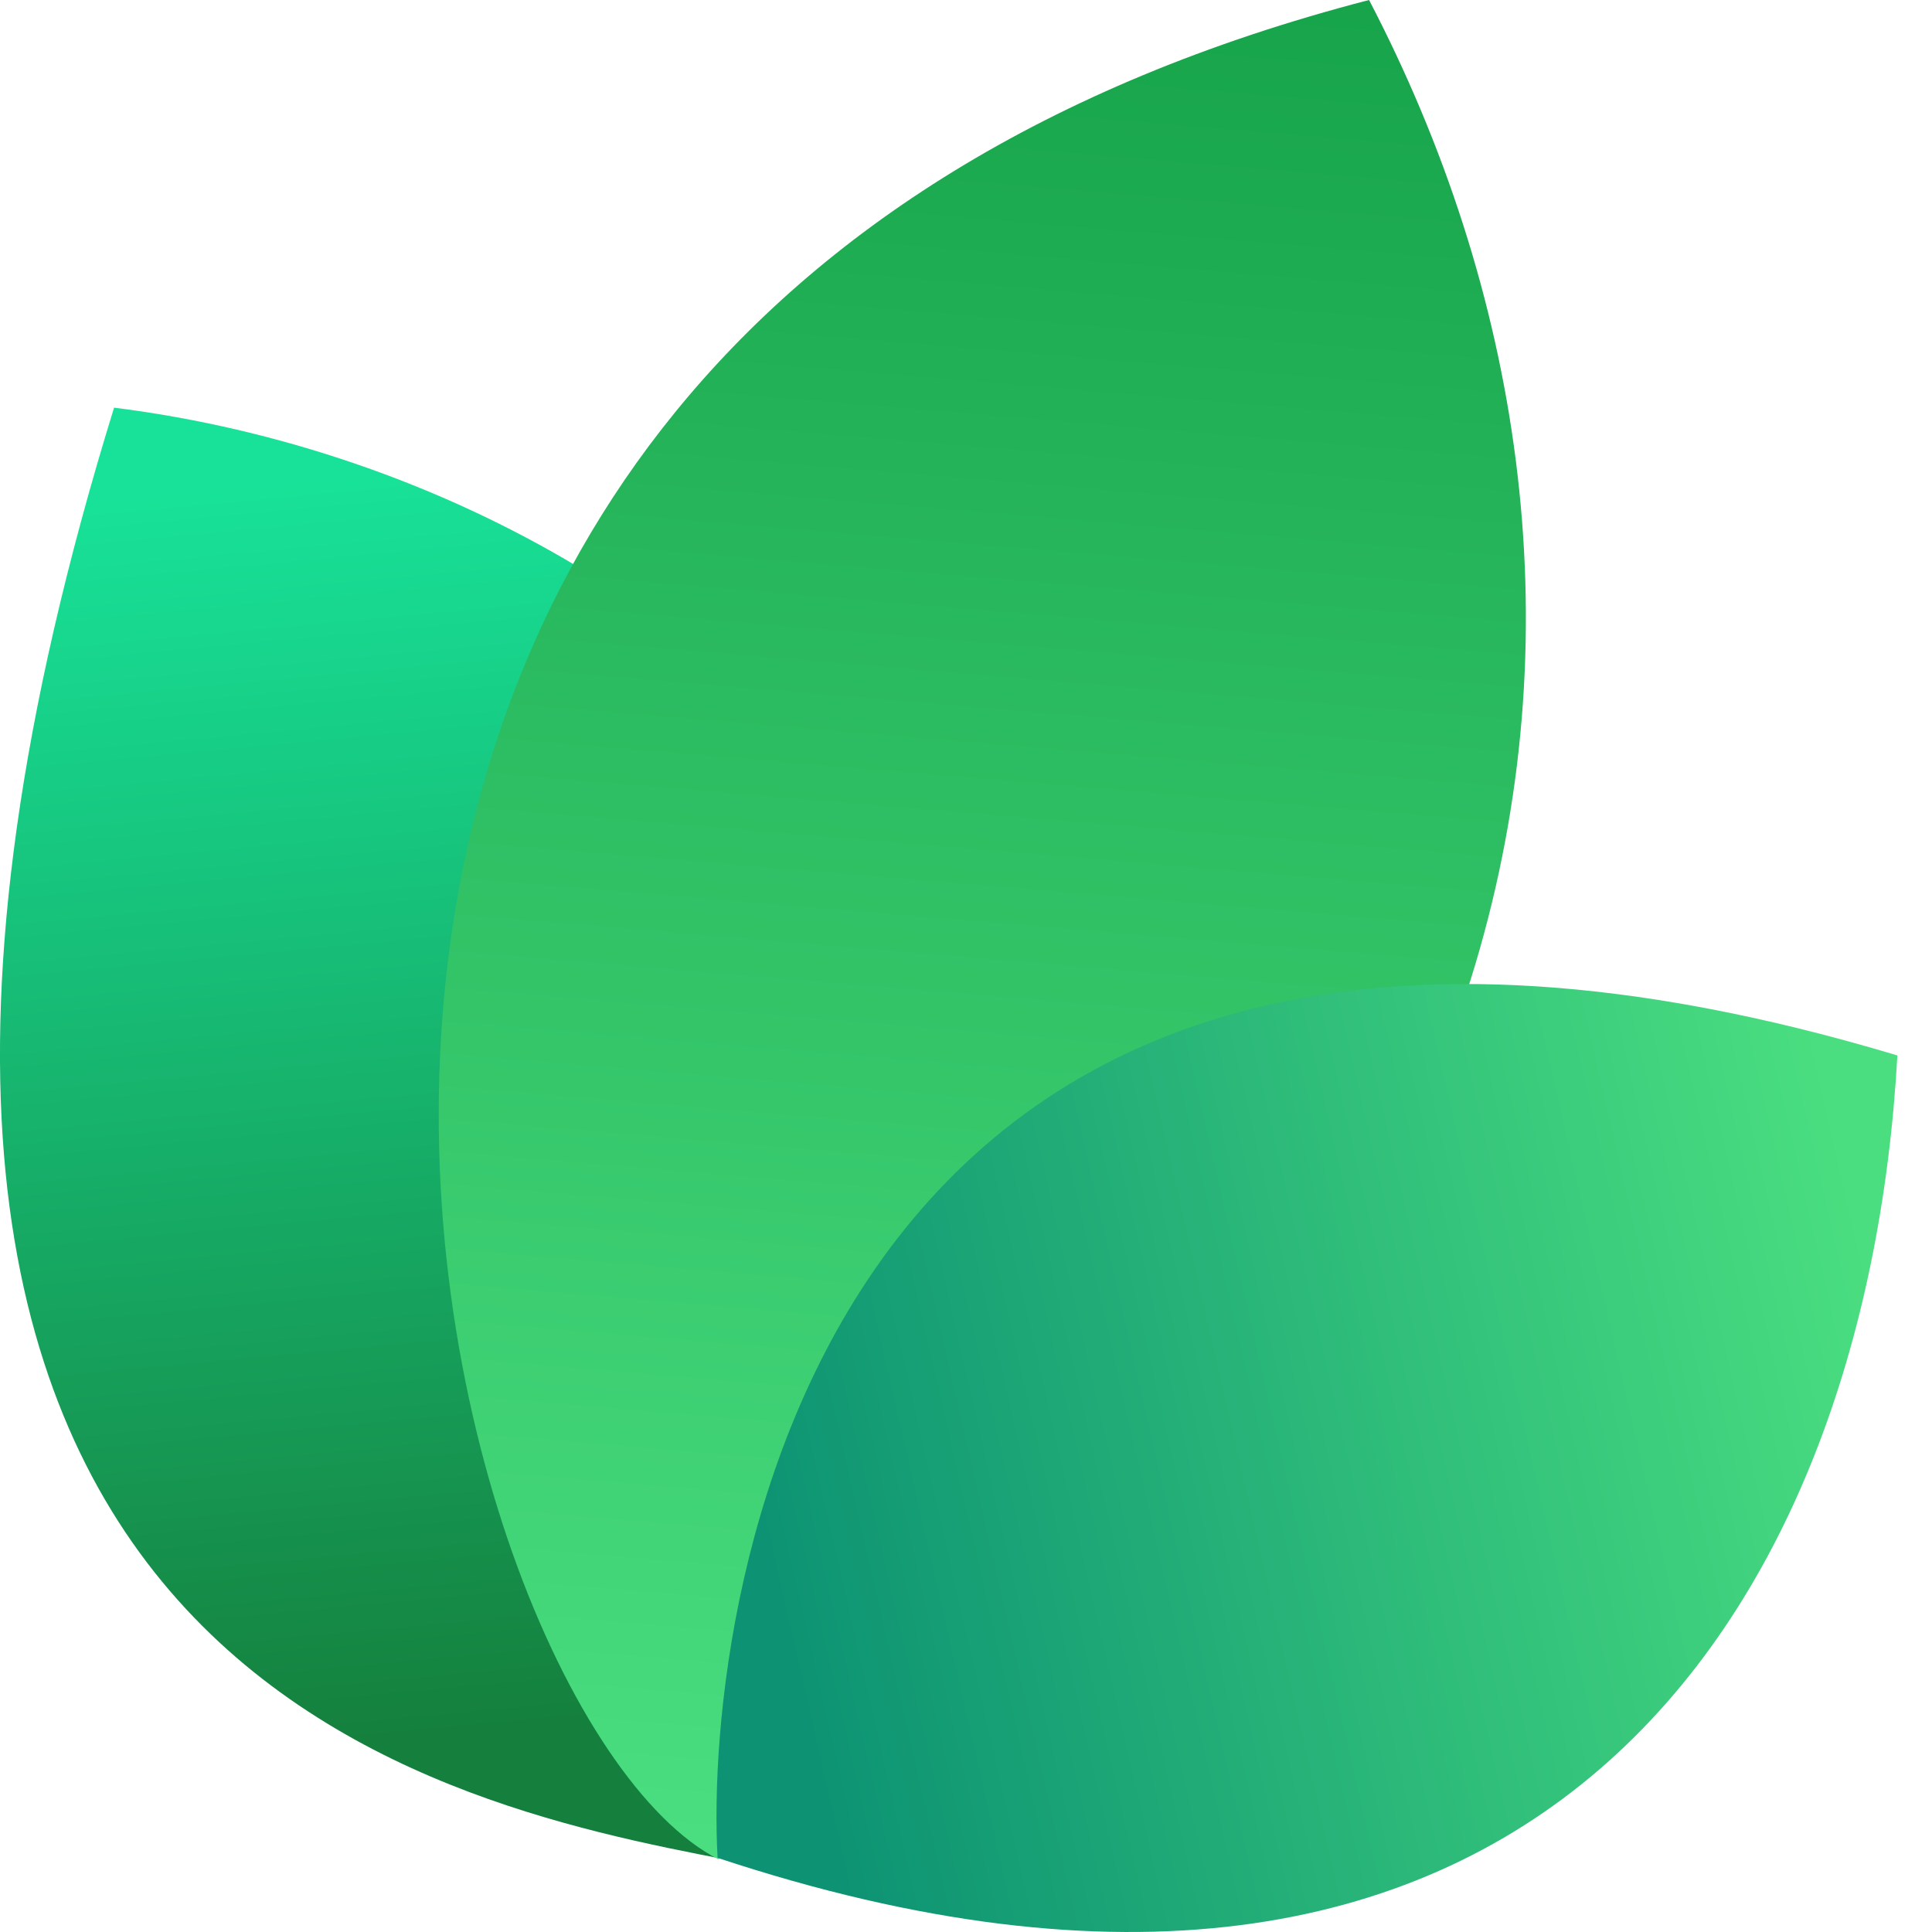
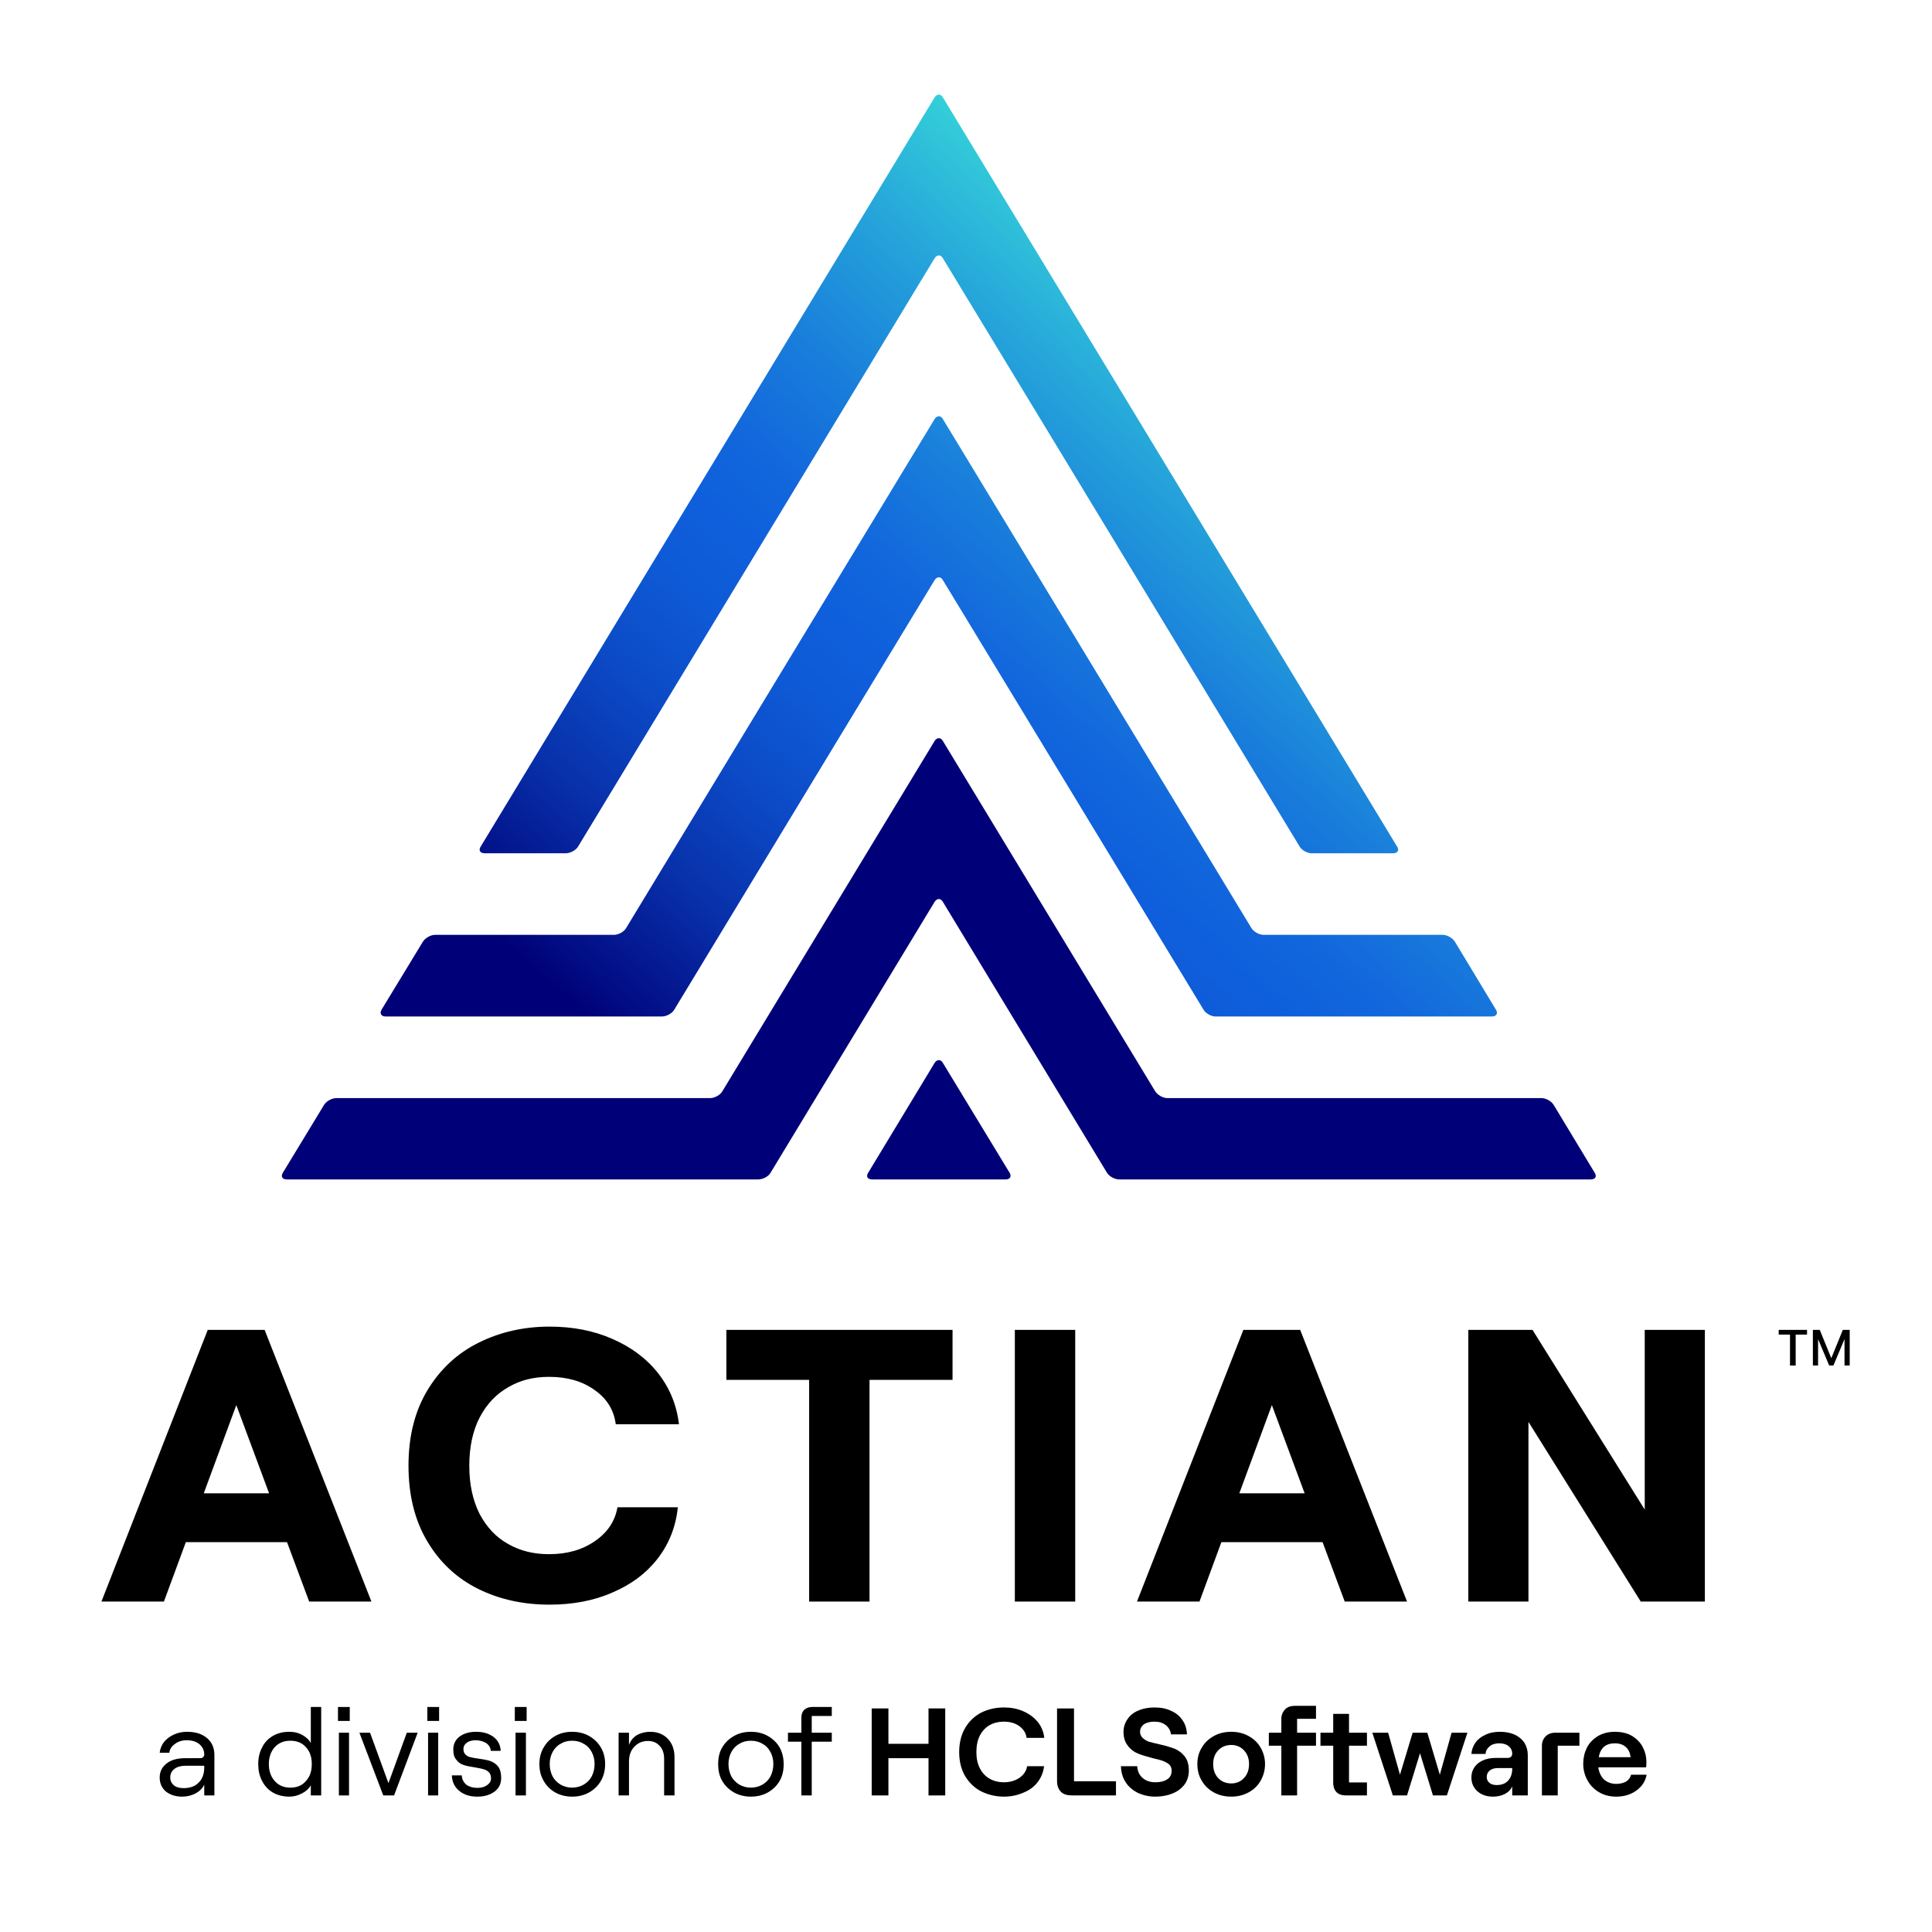
- <svg xmlns="http://www.w3.org/2000/svg" width="24" height="24" viewBox="0 0 24 24" fill="none">
-   <path d="M9.061 23.108C5.268 22.377 -3.391 20.627 1.417 5.064C9.634 6.099 16.973 14.064 9.061 23.108Z" fill="url(#paint0_linear_17557_2021)" />
-   <path d="M8.919 23.094C5.276 21.222 0.784 4.209 17.007 0C20.757 7.193 19.621 16.545 8.919 23.094Z" fill="url(#paint1_linear_17557_2021)" />
-   <path d="M8.914 23.079C8.735 19.882 10.159 9.085 23.57 13.111C23.181 20.123 18.984 26.418 8.914 23.079Z" fill="url(#paint2_linear_17557_2021)" />
+ <svg xmlns="http://www.w3.org/2000/svg" width="32px" height="32px" viewBox="0 0 32 31" version="1.1">
  <defs>
-     <linearGradient id="paint0_linear_17557_2021" x1="3.776" y1="5.916" x2="5.232" y2="21.559" gradientUnits="userSpaceOnUse">
-       <stop stop-color="#18E299" />
-       <stop offset="1" stop-color="#15803D" />
-     </linearGradient>
-     <linearGradient id="paint1_linear_17557_2021" x1="12.171" y1="-0.718" x2="10.19" y2="22.983" gradientUnits="userSpaceOnUse">
-       <stop stop-color="#16A34A" />
-       <stop offset="1" stop-color="#4ADE80" />
-     </linearGradient>
-     <linearGradient id="paint2_linear_17557_2021" x1="23.133" y1="15.353" x2="9.338" y2="18.52" gradientUnits="userSpaceOnUse">
-       <stop stop-color="#4ADE80" />
-       <stop offset="1" stop-color="#0D9373" />
+     <linearGradient id="linear0" gradientUnits="userSpaceOnUse" x1="1615.593" y1="2594.331" x2="3822.506" y2="175.777" gradientTransform="matrix(0.00711083,0,0,0.00689934,0.000641597,0)">
+       <stop offset="0" style="stop-color:rgb(0%,0.392%,47.059%);stop-opacity:1;" />
+       <stop offset="0.03" style="stop-color:rgb(0.784%,5.49%,52.549%);stop-opacity:1;" />
+       <stop offset="0.121" style="stop-color:rgb(3.137%,19.216%,67.059%);stop-opacity:1;" />
+       <stop offset="0.205" style="stop-color:rgb(4.706%,29.02%,77.647%);stop-opacity:1;" />
+       <stop offset="0.279" style="stop-color:rgb(5.49%,35.294%,83.922%);stop-opacity:1;" />
+       <stop offset="0.336" style="stop-color:rgb(5.882%,37.255%,86.275%);stop-opacity:1;" />
+       <stop offset="0.388" style="stop-color:rgb(7.059%,40.392%,86.275%);stop-opacity:1;" />
+       <stop offset="0.469" style="stop-color:rgb(9.804%,49.412%,85.882%);stop-opacity:1;" />
+       <stop offset="0.569" style="stop-color:rgb(14.51%,63.922%,85.49%);stop-opacity:1;" />
+       <stop offset="0.685" style="stop-color:rgb(21.176%,83.922%,85.098%);stop-opacity:1;" />
    </linearGradient>
  </defs>
+   <g id="surface1">
+     <path style=" stroke:none;fill-rule:nonzero;fill:rgb(0%,0.392%,47.059%);fill-opacity:1;" d="M 26.414 18.926 C 26.453 18.988 26.422 19.035 26.348 19.035 L 18.539 19.035 C 18.465 19.035 18.375 18.988 18.336 18.926 L 15.617 14.438 C 15.582 14.375 15.52 14.375 15.48 14.438 L 12.762 18.926 C 12.727 18.988 12.633 19.035 12.559 19.035 L 4.75 19.035 C 4.676 19.035 4.648 18.988 4.684 18.926 L 5.367 17.801 C 5.406 17.738 5.496 17.688 5.57 17.688 L 11.762 17.688 C 11.836 17.688 11.93 17.637 11.965 17.574 L 15.48 11.773 C 15.52 11.711 15.582 11.711 15.617 11.773 L 19.133 17.574 C 19.172 17.637 19.262 17.688 19.336 17.688 L 25.531 17.688 C 25.605 17.688 25.695 17.738 25.734 17.801 Z M 26.414 18.926 " />
+     <path style=" stroke:none;fill-rule:nonzero;fill:rgb(0%,0.392%,47.059%);fill-opacity:1;" d="M 15.617 17.105 C 15.582 17.043 15.52 17.043 15.48 17.105 L 14.379 18.926 C 14.34 18.988 14.371 19.035 14.445 19.035 L 16.656 19.035 C 16.73 19.035 16.758 18.988 16.723 18.926 Z M 15.617 17.105 " />
+     <path style=" stroke:none;fill-rule:nonzero;fill:url(#linear0);" d="M 24.777 16.223 C 24.816 16.285 24.785 16.336 24.711 16.336 L 20.133 16.336 C 20.059 16.336 19.969 16.285 19.934 16.223 L 15.617 9.109 C 15.582 9.047 15.52 9.047 15.48 9.109 L 11.168 16.223 C 11.133 16.285 11.039 16.336 10.965 16.336 L 6.387 16.336 C 6.312 16.336 6.285 16.285 6.32 16.223 L 7.004 15.098 C 7.043 15.035 7.133 14.984 7.207 14.984 L 10.168 14.984 C 10.242 14.984 10.336 14.934 10.371 14.871 L 15.48 6.441 C 15.52 6.379 15.582 6.379 15.617 6.441 L 20.727 14.871 C 20.766 14.934 20.855 14.984 20.93 14.984 L 23.895 14.984 C 23.969 14.984 24.059 15.035 24.098 15.098 Z M 7.961 13.523 C 7.922 13.582 7.953 13.633 8.027 13.633 L 9.371 13.633 C 9.445 13.633 9.539 13.582 9.574 13.523 L 15.48 3.777 C 15.52 3.715 15.582 3.715 15.617 3.777 L 21.527 13.523 C 21.562 13.582 21.652 13.633 21.727 13.633 L 23.074 13.633 C 23.148 13.633 23.18 13.582 23.141 13.523 L 15.617 1.113 C 15.582 1.051 15.52 1.051 15.48 1.113 Z M 7.961 13.523 " />
+     <path style=" stroke:none;fill-rule:nonzero;fill:rgb(0%,0%,0%);fill-opacity:1;" d="M 3.441 21.527 L 4.383 21.527 L 6.152 26.027 L 5.121 26.027 L 4.754 25.043 L 3.078 25.043 L 2.715 26.027 L 1.68 26.027 Z M 3.375 24.234 L 4.457 24.234 L 3.914 22.773 Z M 3.375 24.234 " />
+     <path style=" stroke:none;fill-rule:nonzero;fill:rgb(0%,0%,0%);fill-opacity:1;" d="M 7.918 25.816 C 7.566 25.641 7.285 25.379 7.078 25.031 C 6.871 24.684 6.766 24.266 6.766 23.777 C 6.766 23.289 6.871 22.871 7.082 22.523 C 7.293 22.176 7.574 21.914 7.93 21.738 C 8.285 21.562 8.676 21.473 9.102 21.473 C 9.484 21.473 9.832 21.539 10.141 21.676 C 10.449 21.809 10.703 21.996 10.895 22.238 C 11.09 22.484 11.207 22.766 11.246 23.09 L 10.199 23.09 C 10.168 22.852 10.051 22.664 9.844 22.52 C 9.641 22.375 9.391 22.305 9.094 22.305 C 8.84 22.305 8.617 22.359 8.418 22.477 C 8.219 22.59 8.062 22.754 7.945 22.977 C 7.832 23.195 7.773 23.465 7.773 23.777 C 7.773 24.09 7.832 24.355 7.945 24.578 C 8.062 24.797 8.219 24.965 8.418 25.074 C 8.617 25.188 8.84 25.242 9.094 25.242 C 9.391 25.242 9.641 25.172 9.852 25.027 C 10.062 24.883 10.188 24.695 10.227 24.465 L 11.227 24.465 C 11.195 24.781 11.086 25.062 10.898 25.309 C 10.711 25.551 10.461 25.742 10.148 25.875 C 9.84 26.012 9.488 26.078 9.102 26.078 C 8.668 26.078 8.273 25.992 7.918 25.816 Z M 7.918 25.816 " />
+     <path style=" stroke:none;fill-rule:nonzero;fill:rgb(0%,0%,0%);fill-opacity:1;" d="M 13.402 22.355 L 12.031 22.355 L 12.031 21.527 L 15.777 21.527 L 15.777 22.355 L 14.402 22.355 L 14.402 26.027 L 13.402 26.027 Z M 13.402 22.355 " />
+     <path style=" stroke:none;fill-rule:nonzero;fill:rgb(0%,0%,0%);fill-opacity:1;" d="M 16.809 21.527 L 17.809 21.527 L 17.809 26.027 L 16.809 26.027 Z M 16.809 21.527 " />
+     <path style=" stroke:none;fill-rule:nonzero;fill:rgb(0%,0%,0%);fill-opacity:1;" d="M 20.594 21.527 L 21.535 21.527 L 23.305 26.027 L 22.273 26.027 L 21.906 25.043 L 20.23 25.043 L 19.867 26.027 L 18.832 26.027 Z M 20.527 24.234 L 21.609 24.234 L 21.066 22.773 Z M 20.527 24.234 " />
+     <path style=" stroke:none;fill-rule:nonzero;fill:rgb(0%,0%,0%);fill-opacity:1;" d="M 24.32 21.527 L 25.383 21.527 L 27.242 24.504 L 27.242 21.527 L 28.238 21.527 L 28.238 26.027 L 27.176 26.027 L 25.316 23.051 L 25.316 26.027 L 24.32 26.027 Z M 24.32 21.527 " />
+     <path style=" stroke:none;fill-rule:nonzero;fill:rgb(0%,0%,0%);fill-opacity:1;" d="M 2.746 29.172 C 2.68 29.113 2.645 29.039 2.645 28.941 C 2.645 28.844 2.684 28.766 2.762 28.707 C 2.836 28.648 2.941 28.621 3.07 28.621 L 3.312 28.621 C 3.336 28.621 3.355 28.613 3.363 28.605 C 3.375 28.594 3.383 28.578 3.383 28.562 C 3.383 28.492 3.355 28.434 3.305 28.391 C 3.254 28.348 3.184 28.324 3.094 28.324 C 3.016 28.324 2.949 28.344 2.895 28.387 C 2.84 28.426 2.809 28.477 2.805 28.531 L 2.645 28.531 C 2.652 28.465 2.676 28.406 2.715 28.355 C 2.758 28.301 2.812 28.262 2.879 28.23 C 2.945 28.199 3.02 28.184 3.098 28.184 C 3.238 28.184 3.348 28.219 3.43 28.289 C 3.512 28.359 3.551 28.453 3.551 28.57 L 3.551 29.238 L 3.383 29.238 L 3.383 29.059 C 3.355 29.121 3.305 29.168 3.242 29.203 C 3.176 29.238 3.102 29.258 3.016 29.258 C 2.906 29.258 2.816 29.227 2.746 29.172 Z M 2.879 29.07 C 2.918 29.102 2.973 29.117 3.043 29.117 C 3.148 29.117 3.234 29.086 3.293 29.023 C 3.352 28.965 3.383 28.879 3.383 28.773 L 3.383 28.746 L 3.082 28.746 C 3 28.746 2.938 28.762 2.891 28.797 C 2.844 28.832 2.82 28.879 2.82 28.941 C 2.82 28.996 2.84 29.035 2.879 29.07 Z M 2.879 29.07 " />
+     <path style=" stroke:none;fill-rule:nonzero;fill:rgb(0%,0%,0%);fill-opacity:1;" d="M 4.516 29.188 C 4.438 29.141 4.379 29.074 4.34 28.996 C 4.297 28.914 4.277 28.82 4.277 28.719 C 4.277 28.617 4.297 28.527 4.34 28.445 C 4.379 28.363 4.438 28.301 4.516 28.254 C 4.594 28.207 4.688 28.184 4.793 28.184 C 4.871 28.184 4.938 28.199 5.004 28.234 C 5.066 28.27 5.117 28.312 5.148 28.371 L 5.148 27.773 L 5.32 27.773 L 5.32 29.238 L 5.148 29.238 L 5.148 29.07 C 5.117 29.125 5.066 29.172 5.004 29.203 C 4.938 29.238 4.871 29.258 4.793 29.258 C 4.688 29.258 4.594 29.234 4.516 29.188 Z M 4.551 29 C 4.617 29.074 4.703 29.109 4.809 29.109 C 4.918 29.109 5.004 29.074 5.066 29 C 5.133 28.93 5.164 28.836 5.164 28.719 C 5.164 28.602 5.133 28.508 5.066 28.438 C 5.004 28.367 4.918 28.332 4.809 28.332 C 4.703 28.332 4.617 28.367 4.551 28.438 C 4.488 28.508 4.453 28.602 4.453 28.719 C 4.453 28.836 4.488 28.93 4.551 29 Z M 4.551 29 " />
+     <path style=" stroke:none;fill-rule:nonzero;fill:rgb(0%,0%,0%);fill-opacity:1;" d="M 5.793 27.773 L 5.793 28.004 L 5.598 28.004 L 5.598 27.773 Z M 5.613 28.199 L 5.781 28.199 L 5.781 29.238 L 5.613 29.238 Z M 5.613 28.199 " />
+     <path style=" stroke:none;fill-rule:nonzero;fill:rgb(0%,0%,0%);fill-opacity:1;" d="M 5.953 28.199 L 6.129 28.199 L 6.434 29.035 L 6.738 28.199 L 6.918 28.199 L 6.527 29.238 L 6.348 29.238 Z M 5.953 28.199 " />
+     <path style=" stroke:none;fill-rule:nonzero;fill:rgb(0%,0%,0%);fill-opacity:1;" d="M 7.273 27.773 L 7.273 28.004 L 7.078 28.004 L 7.078 27.773 Z M 7.09 28.199 L 7.258 28.199 L 7.258 29.238 L 7.09 29.238 Z M 7.09 28.199 " />
+     <path style=" stroke:none;fill-rule:nonzero;fill:rgb(0%,0%,0%);fill-opacity:1;" d="M 7.609 29.164 C 7.531 29.102 7.488 29.016 7.484 28.906 L 7.648 28.906 C 7.652 28.973 7.68 29.023 7.723 29.059 C 7.77 29.094 7.832 29.113 7.906 29.113 C 7.973 29.113 8.027 29.098 8.07 29.066 C 8.113 29.035 8.133 29 8.133 28.957 C 8.133 28.91 8.121 28.879 8.098 28.855 C 8.074 28.832 8.047 28.812 8.012 28.805 C 7.977 28.793 7.926 28.785 7.863 28.773 C 7.789 28.762 7.727 28.75 7.68 28.734 C 7.633 28.719 7.59 28.691 7.559 28.648 C 7.523 28.609 7.508 28.551 7.508 28.477 C 7.508 28.387 7.543 28.316 7.613 28.262 C 7.684 28.211 7.773 28.184 7.887 28.184 C 8.008 28.184 8.102 28.215 8.176 28.27 C 8.25 28.328 8.289 28.406 8.293 28.5 L 8.129 28.5 C 8.125 28.441 8.094 28.398 8.047 28.367 C 7.996 28.34 7.941 28.324 7.883 28.324 C 7.82 28.324 7.773 28.336 7.734 28.363 C 7.695 28.391 7.676 28.426 7.676 28.473 C 7.676 28.512 7.688 28.539 7.711 28.562 C 7.73 28.582 7.758 28.598 7.793 28.605 C 7.824 28.613 7.871 28.621 7.93 28.629 C 8.008 28.641 8.074 28.652 8.121 28.668 C 8.172 28.688 8.215 28.715 8.25 28.758 C 8.285 28.805 8.301 28.867 8.301 28.949 C 8.301 29.043 8.266 29.117 8.195 29.172 C 8.121 29.227 8.027 29.258 7.906 29.258 C 7.785 29.258 7.684 29.227 7.609 29.164 Z M 7.609 29.164 " />
+     <path style=" stroke:none;fill-rule:nonzero;fill:rgb(0%,0%,0%);fill-opacity:1;" d="M 8.723 27.773 L 8.723 28.004 L 8.527 28.004 L 8.527 27.773 Z M 8.539 28.199 L 8.711 28.199 L 8.711 29.238 L 8.539 29.238 Z M 8.539 28.199 " />
+     <path style=" stroke:none;fill-rule:nonzero;fill:rgb(0%,0%,0%);fill-opacity:1;" d="M 9.195 29.188 C 9.113 29.141 9.051 29.078 9.004 28.996 C 8.957 28.914 8.934 28.824 8.934 28.719 C 8.934 28.617 8.957 28.523 9.004 28.445 C 9.051 28.363 9.113 28.301 9.195 28.254 C 9.277 28.207 9.371 28.184 9.477 28.184 C 9.582 28.184 9.676 28.207 9.758 28.254 C 9.84 28.301 9.906 28.363 9.953 28.445 C 10 28.523 10.023 28.617 10.023 28.719 C 10.023 28.824 10 28.914 9.953 28.996 C 9.906 29.078 9.84 29.141 9.758 29.188 C 9.676 29.234 9.582 29.258 9.477 29.258 C 9.371 29.258 9.277 29.234 9.195 29.188 Z M 9.152 28.922 C 9.184 28.98 9.227 29.023 9.285 29.059 C 9.34 29.09 9.402 29.109 9.477 29.109 C 9.547 29.109 9.613 29.09 9.668 29.059 C 9.727 29.023 9.77 28.98 9.801 28.922 C 9.832 28.859 9.848 28.793 9.848 28.719 C 9.848 28.645 9.832 28.578 9.801 28.52 C 9.77 28.461 9.727 28.414 9.668 28.383 C 9.613 28.348 9.547 28.332 9.477 28.332 C 9.402 28.332 9.34 28.348 9.285 28.383 C 9.227 28.414 9.184 28.461 9.152 28.52 C 9.121 28.578 9.105 28.645 9.105 28.719 C 9.105 28.793 9.121 28.859 9.152 28.922 Z M 9.152 28.922 " />
+     <path style=" stroke:none;fill-rule:nonzero;fill:rgb(0%,0%,0%);fill-opacity:1;" d="M 10.246 28.199 L 10.418 28.199 L 10.418 28.402 C 10.445 28.328 10.488 28.277 10.551 28.238 C 10.613 28.203 10.688 28.184 10.77 28.184 C 10.891 28.184 10.988 28.223 11.062 28.301 C 11.133 28.375 11.172 28.477 11.172 28.605 L 11.172 29.238 L 11 29.238 L 11 28.633 C 11 28.543 10.977 28.469 10.926 28.418 C 10.879 28.363 10.812 28.336 10.734 28.336 C 10.641 28.336 10.566 28.367 10.504 28.434 C 10.445 28.496 10.418 28.578 10.418 28.68 L 10.418 29.238 L 10.246 29.238 Z M 10.246 28.199 " />
+     <path style=" stroke:none;fill-rule:nonzero;fill:rgb(0%,0%,0%);fill-opacity:1;" d="M 12.156 29.188 C 12.074 29.141 12.008 29.078 11.961 28.996 C 11.914 28.914 11.895 28.824 11.895 28.719 C 11.895 28.617 11.914 28.523 11.961 28.445 C 12.008 28.363 12.074 28.301 12.156 28.254 C 12.238 28.207 12.332 28.184 12.438 28.184 C 12.543 28.184 12.637 28.207 12.719 28.254 C 12.801 28.301 12.867 28.363 12.914 28.445 C 12.957 28.523 12.98 28.617 12.98 28.719 C 12.98 28.824 12.961 28.914 12.914 28.996 C 12.867 29.078 12.801 29.141 12.719 29.188 C 12.637 29.234 12.543 29.258 12.438 29.258 C 12.332 29.258 12.238 29.234 12.156 29.188 Z M 12.113 28.922 C 12.145 28.98 12.188 29.023 12.246 29.059 C 12.301 29.09 12.363 29.109 12.438 29.109 C 12.508 29.109 12.574 29.09 12.629 29.059 C 12.688 29.023 12.73 28.98 12.762 28.922 C 12.793 28.859 12.809 28.793 12.809 28.719 C 12.809 28.645 12.793 28.578 12.762 28.52 C 12.73 28.461 12.688 28.414 12.629 28.383 C 12.574 28.348 12.508 28.332 12.438 28.332 C 12.363 28.332 12.301 28.348 12.246 28.383 C 12.188 28.414 12.145 28.461 12.113 28.52 C 12.082 28.578 12.066 28.645 12.066 28.719 C 12.066 28.793 12.082 28.859 12.113 28.922 Z M 12.113 28.922 " />
+     <path style=" stroke:none;fill-rule:nonzero;fill:rgb(0%,0%,0%);fill-opacity:1;" d="M 13.273 28.348 L 13.051 28.348 L 13.051 28.199 L 13.273 28.199 L 13.273 27.949 C 13.273 27.895 13.289 27.852 13.32 27.82 C 13.355 27.789 13.398 27.773 13.453 27.773 L 13.777 27.773 L 13.777 27.922 L 13.445 27.922 L 13.445 28.199 L 13.777 28.199 L 13.777 28.348 L 13.445 28.348 L 13.445 29.238 L 13.273 29.238 Z M 13.273 28.348 " />
+     <path style=" stroke:none;fill-rule:nonzero;fill:rgb(0%,0%,0%);fill-opacity:1;" d="M 15.656 27.797 L 15.656 29.238 L 15.379 29.238 L 15.379 28.621 L 14.715 28.621 L 14.715 29.238 L 14.438 29.238 L 14.438 27.797 L 14.715 27.797 L 14.715 28.383 L 15.379 28.383 L 15.379 27.797 Z M 15.656 27.797 " />
+     <path style=" stroke:none;fill-rule:nonzero;fill:rgb(0%,0%,0%);fill-opacity:1;" d="M 16.254 29.172 C 16.145 29.117 16.055 29.031 15.988 28.922 C 15.922 28.812 15.887 28.676 15.887 28.52 C 15.887 28.363 15.922 28.227 15.988 28.117 C 16.055 28.004 16.145 27.922 16.258 27.863 C 16.371 27.809 16.492 27.781 16.629 27.781 C 16.746 27.781 16.852 27.801 16.949 27.844 C 17.047 27.887 17.125 27.945 17.188 28.02 C 17.25 28.098 17.285 28.184 17.297 28.285 L 17.004 28.285 C 16.992 28.203 16.953 28.141 16.883 28.09 C 16.812 28.039 16.727 28.016 16.625 28.016 C 16.539 28.016 16.461 28.035 16.391 28.074 C 16.324 28.113 16.27 28.168 16.23 28.246 C 16.191 28.32 16.172 28.414 16.172 28.52 C 16.172 28.625 16.191 28.715 16.23 28.789 C 16.27 28.867 16.324 28.922 16.391 28.961 C 16.461 29 16.539 29.02 16.625 29.02 C 16.727 29.02 16.812 28.996 16.887 28.945 C 16.957 28.895 17 28.832 17.012 28.754 L 17.293 28.754 C 17.281 28.852 17.246 28.941 17.188 29.016 C 17.129 29.094 17.051 29.152 16.953 29.191 C 16.855 29.234 16.746 29.258 16.629 29.258 C 16.492 29.258 16.367 29.227 16.254 29.172 Z M 16.254 29.172 " />
+     <path style=" stroke:none;fill-rule:nonzero;fill:rgb(0%,0%,0%);fill-opacity:1;" d="M 17.574 29.18 C 17.531 29.137 17.508 29.078 17.508 29 L 17.508 27.797 L 17.789 27.797 L 17.789 29.004 L 18.484 29.004 L 18.484 29.238 L 17.758 29.238 C 17.676 29.238 17.613 29.219 17.574 29.18 Z M 17.574 29.18 " />
+     <path style=" stroke:none;fill-rule:nonzero;fill:rgb(0%,0%,0%);fill-opacity:1;" d="M 18.844 29.195 C 18.762 29.152 18.691 29.094 18.645 29.02 C 18.594 28.945 18.57 28.855 18.566 28.754 L 18.836 28.754 C 18.84 28.836 18.871 28.902 18.926 28.949 C 18.98 28.996 19.051 29.02 19.137 29.02 C 19.219 29.02 19.285 29.004 19.336 28.969 C 19.383 28.938 19.406 28.891 19.406 28.828 C 19.406 28.789 19.395 28.754 19.367 28.727 C 19.34 28.703 19.305 28.684 19.266 28.668 C 19.223 28.652 19.164 28.637 19.094 28.621 C 18.992 28.594 18.91 28.57 18.844 28.543 C 18.781 28.516 18.723 28.473 18.68 28.414 C 18.633 28.355 18.609 28.281 18.609 28.184 C 18.609 28.105 18.633 28.035 18.676 27.973 C 18.719 27.91 18.777 27.863 18.855 27.832 C 18.934 27.797 19.023 27.781 19.121 27.781 C 19.223 27.781 19.316 27.797 19.395 27.836 C 19.477 27.871 19.539 27.922 19.586 27.992 C 19.633 28.059 19.656 28.137 19.66 28.227 L 19.395 28.227 C 19.387 28.164 19.359 28.113 19.309 28.074 C 19.262 28.035 19.199 28.016 19.121 28.016 C 19.047 28.016 18.988 28.031 18.945 28.062 C 18.906 28.09 18.883 28.133 18.883 28.184 C 18.883 28.227 18.898 28.258 18.926 28.285 C 18.953 28.312 18.988 28.332 19.027 28.348 C 19.07 28.359 19.129 28.375 19.203 28.391 C 19.309 28.414 19.391 28.441 19.457 28.465 C 19.52 28.492 19.574 28.531 19.621 28.59 C 19.668 28.648 19.691 28.727 19.691 28.824 C 19.691 28.914 19.668 28.988 19.621 29.055 C 19.574 29.117 19.512 29.168 19.426 29.203 C 19.344 29.238 19.246 29.258 19.137 29.258 C 19.027 29.258 18.93 29.234 18.844 29.195 Z M 18.844 29.195 " />
+     <path style=" stroke:none;fill-rule:nonzero;fill:rgb(0%,0%,0%);fill-opacity:1;" d="M 20.105 29.188 C 20.02 29.141 19.953 29.078 19.906 28.996 C 19.855 28.914 19.832 28.82 19.832 28.719 C 19.832 28.617 19.855 28.527 19.906 28.445 C 19.953 28.363 20.02 28.301 20.105 28.254 C 20.188 28.207 20.285 28.184 20.395 28.184 C 20.5 28.184 20.594 28.207 20.68 28.254 C 20.766 28.301 20.832 28.363 20.879 28.445 C 20.926 28.527 20.953 28.617 20.953 28.719 C 20.953 28.82 20.926 28.914 20.879 28.996 C 20.832 29.078 20.766 29.141 20.68 29.188 C 20.594 29.234 20.5 29.258 20.395 29.258 C 20.285 29.258 20.188 29.234 20.105 29.188 Z M 20.176 28.949 C 20.23 29.008 20.305 29.039 20.395 29.039 C 20.48 29.039 20.551 29.008 20.605 28.949 C 20.66 28.891 20.688 28.812 20.688 28.719 C 20.688 28.625 20.66 28.551 20.605 28.492 C 20.551 28.434 20.48 28.402 20.395 28.402 C 20.305 28.402 20.23 28.434 20.176 28.492 C 20.121 28.551 20.094 28.625 20.094 28.719 C 20.094 28.812 20.121 28.891 20.176 28.949 Z M 20.176 28.949 " />
+     <path style=" stroke:none;fill-rule:nonzero;fill:rgb(0%,0%,0%);fill-opacity:1;" d="M 21.223 28.414 L 21.016 28.414 L 21.016 28.199 L 21.223 28.199 L 21.223 27.969 C 21.223 27.906 21.246 27.855 21.285 27.812 C 21.324 27.773 21.379 27.754 21.445 27.754 L 21.797 27.754 L 21.797 27.969 L 21.484 27.969 L 21.484 28.199 L 21.797 28.199 L 21.797 28.414 L 21.484 28.414 L 21.484 29.238 L 21.223 29.238 Z M 21.223 28.414 " />
+     <path style=" stroke:none;fill-rule:nonzero;fill:rgb(0%,0%,0%);fill-opacity:1;" d="M 22.137 29.184 C 22.102 29.148 22.082 29.094 22.082 29.023 L 22.082 28.414 L 21.871 28.414 L 21.871 28.199 L 22.082 28.199 L 22.082 27.887 L 22.344 27.887 L 22.344 28.199 L 22.641 28.199 L 22.641 28.414 L 22.344 28.414 L 22.344 29.023 L 22.641 29.023 L 22.641 29.238 L 22.301 29.238 C 22.23 29.238 22.176 29.223 22.137 29.184 Z M 22.137 29.184 " />
+     <path style=" stroke:none;fill-rule:nonzero;fill:rgb(0%,0%,0%);fill-opacity:1;" d="M 22.73 28.199 L 22.992 28.199 L 23.188 28.895 L 23.398 28.199 L 23.641 28.199 L 23.848 28.895 L 24.043 28.199 L 24.305 28.199 L 23.965 29.238 L 23.734 29.238 L 23.52 28.539 L 23.305 29.238 L 23.07 29.238 Z M 22.73 28.199 " />
+     <path style=" stroke:none;fill-rule:nonzero;fill:rgb(0%,0%,0%);fill-opacity:1;" d="M 24.469 29.168 C 24.406 29.109 24.371 29.035 24.371 28.941 C 24.371 28.844 24.41 28.766 24.48 28.707 C 24.555 28.648 24.652 28.617 24.773 28.617 L 24.973 28.617 C 24.996 28.617 25.016 28.609 25.027 28.598 C 25.039 28.586 25.047 28.566 25.047 28.547 C 25.047 28.496 25.027 28.453 24.988 28.422 C 24.953 28.391 24.898 28.375 24.832 28.375 C 24.766 28.375 24.711 28.391 24.672 28.426 C 24.629 28.461 24.609 28.5 24.605 28.551 L 24.371 28.551 C 24.375 28.484 24.398 28.422 24.438 28.363 C 24.477 28.309 24.531 28.266 24.602 28.234 C 24.672 28.199 24.754 28.184 24.844 28.184 C 24.934 28.184 25.016 28.199 25.086 28.23 C 25.156 28.262 25.211 28.309 25.25 28.367 C 25.285 28.426 25.305 28.492 25.305 28.57 L 25.305 29.238 L 25.047 29.238 L 25.047 29.086 C 25.027 29.137 24.988 29.18 24.93 29.211 C 24.871 29.242 24.805 29.258 24.73 29.258 C 24.621 29.258 24.535 29.227 24.469 29.168 Z M 24.672 29.031 C 24.699 29.055 24.742 29.066 24.789 29.066 C 24.871 29.066 24.934 29.043 24.98 28.992 C 25.023 28.945 25.047 28.879 25.047 28.801 L 25.047 28.785 L 24.809 28.785 C 24.754 28.785 24.711 28.797 24.676 28.824 C 24.641 28.852 24.625 28.887 24.625 28.934 C 24.625 28.973 24.641 29.008 24.672 29.031 Z M 24.672 29.031 " />
+     <path style=" stroke:none;fill-rule:nonzero;fill:rgb(0%,0%,0%);fill-opacity:1;" d="M 25.602 28.258 C 25.641 28.219 25.695 28.199 25.762 28.199 L 26.16 28.199 L 26.16 28.414 L 25.801 28.414 L 25.801 29.238 L 25.539 29.238 L 25.539 28.414 C 25.539 28.352 25.562 28.297 25.602 28.258 Z M 25.602 28.258 " />
+     <path style=" stroke:none;fill-rule:nonzero;fill:rgb(0%,0%,0%);fill-opacity:1;" d="M 26.281 28.453 C 26.32 28.371 26.383 28.309 26.461 28.258 C 26.539 28.211 26.637 28.184 26.746 28.184 C 26.859 28.184 26.957 28.207 27.035 28.254 C 27.113 28.305 27.172 28.363 27.211 28.441 C 27.25 28.516 27.27 28.598 27.27 28.684 C 27.27 28.715 27.266 28.746 27.266 28.773 L 26.473 28.773 C 26.484 28.855 26.516 28.922 26.566 28.973 C 26.621 29.02 26.688 29.047 26.77 29.047 C 26.836 29.047 26.891 29.031 26.934 29.008 C 26.977 28.98 27.004 28.941 27.016 28.895 L 27.273 28.895 C 27.254 29.004 27.195 29.09 27.105 29.156 C 27.012 29.223 26.902 29.258 26.77 29.258 C 26.656 29.258 26.559 29.23 26.477 29.18 C 26.395 29.129 26.332 29.062 26.289 28.98 C 26.246 28.898 26.223 28.809 26.223 28.715 C 26.223 28.621 26.242 28.535 26.281 28.453 Z M 27.008 28.605 C 27 28.535 26.977 28.48 26.93 28.438 C 26.883 28.395 26.824 28.375 26.746 28.375 C 26.598 28.375 26.508 28.449 26.48 28.605 Z M 27.008 28.605 " />
+     <path style=" stroke:none;fill-rule:nonzero;fill:rgb(0%,0%,0%);fill-opacity:1;" d="M 29.648 21.605 L 29.461 21.605 L 29.461 21.527 L 29.93 21.527 L 29.93 21.605 L 29.742 21.605 L 29.742 22.117 L 29.648 22.117 Z M 29.648 21.605 " />
+     <path style=" stroke:none;fill-rule:nonzero;fill:rgb(0%,0%,0%);fill-opacity:1;" d="M 30.027 21.527 L 30.141 21.527 L 30.332 21.996 L 30.523 21.527 L 30.637 21.527 L 30.637 22.117 L 30.551 22.117 L 30.551 21.68 L 30.367 22.117 L 30.297 22.117 L 30.113 21.68 L 30.113 22.117 L 30.027 22.117 Z M 30.027 21.527 " />
+   </g>
</svg>
